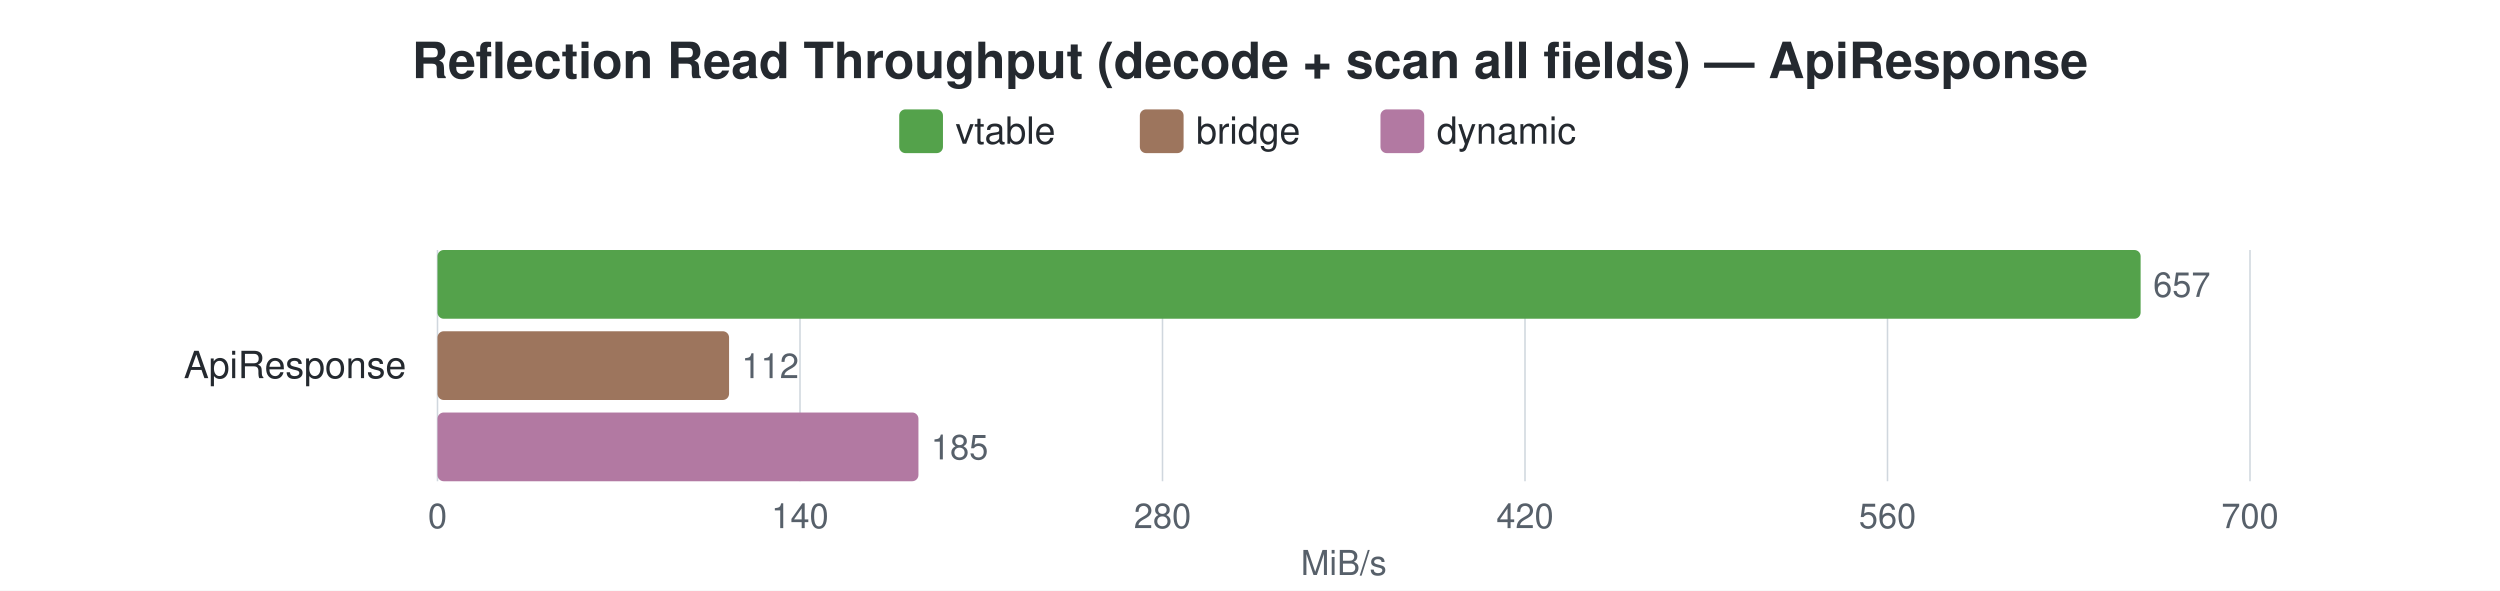
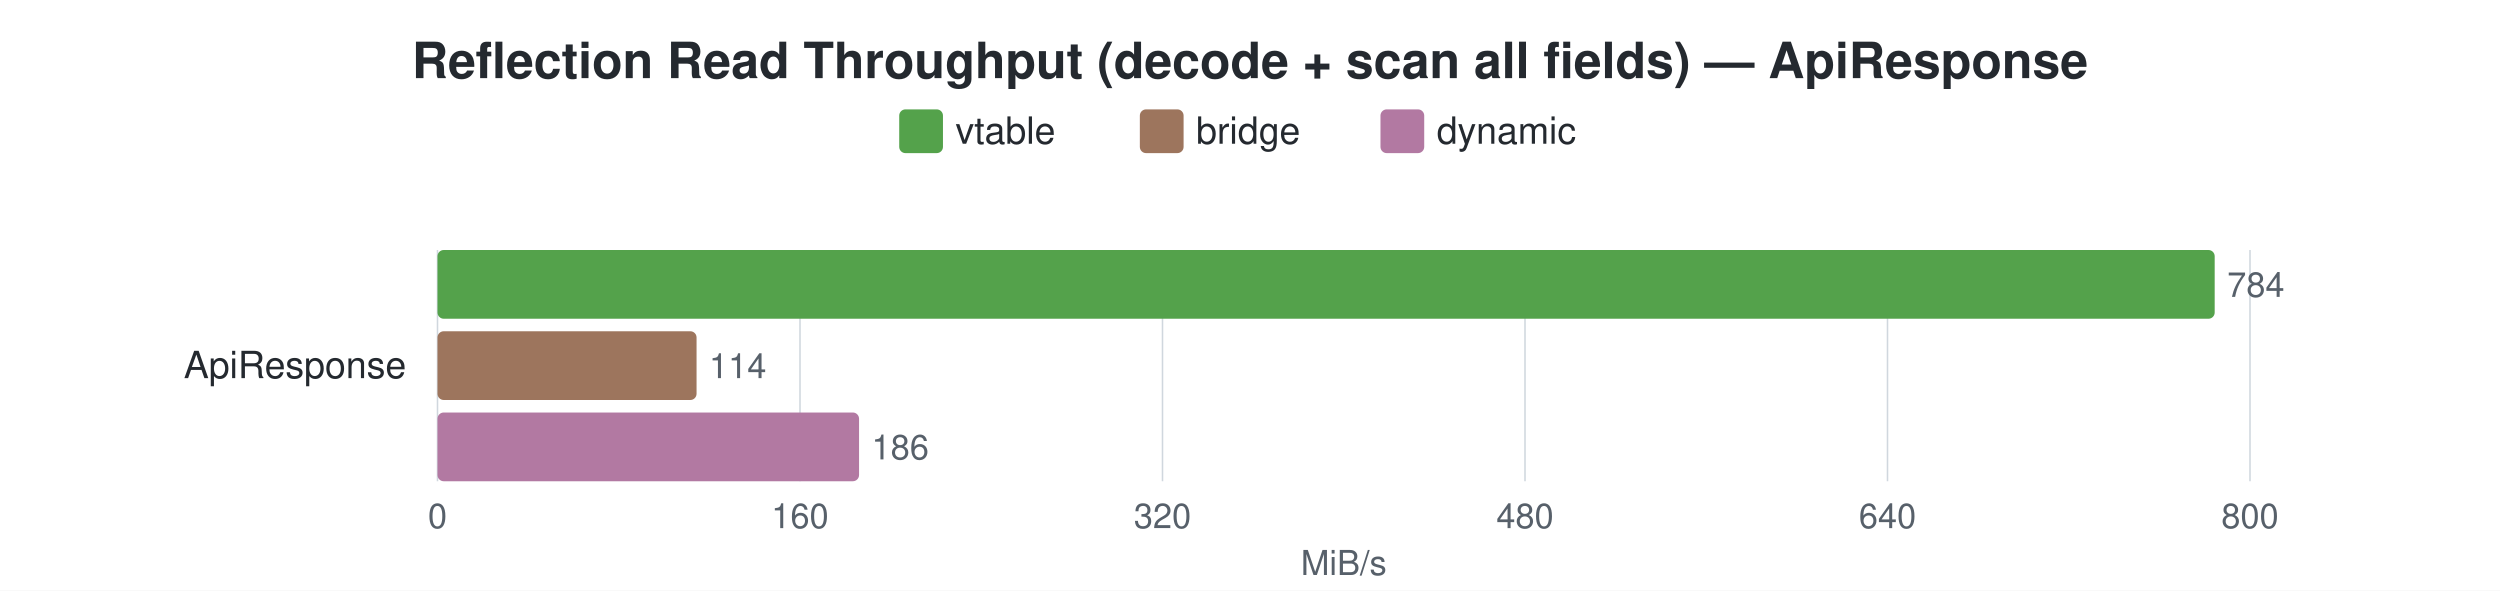
<svg xmlns="http://www.w3.org/2000/svg" width="800" height="189" viewBox="0 0 800 189">
  <style>
    text { font-family: -apple-system, BlinkMacSystemFont, "Segoe UI", Helvetica, Arial, sans-serif; }
    .title { font-size: 16px; font-weight: 600; fill: #24292f; }
    .label { font-size: 12px; fill: #24292f; }
    .value { font-size: 11px; fill: #57606a; }
    .axis-label { font-size: 11px; fill: #57606a; }
    .legend-text { font-size: 12px; fill: #24292f; }
    .grid { stroke: #d0d7de; stroke-width: 0.5; }
  </style>
  <rect width="100%" height="100%" fill="white" />
  <text x="400.0" y="25" text-anchor="middle" class="title">Reflection Read Throughput (decode + scan all fields) — ApiResponse</text>
  <rect x="287.75" y="35" width="14" height="14" rx="2" fill="#54A24B" />
  <text x="305.75" y="46" class="legend-text">vtable</text>
  <rect x="364.75" y="35" width="14" height="14" rx="2" fill="#9D755D" />
  <text x="382.75" y="46" class="legend-text">bridge</text>
  <rect x="441.75" y="35" width="14" height="14" rx="2" fill="#B279A2" />
  <text x="459.75" y="46" class="legend-text">dynamic</text>
  <line x1="140.0" y1="80" x2="140.0" y2="154" class="grid" />
  <text x="140.0" y="169" text-anchor="middle" class="axis-label">0</text>
  <line x1="256.0" y1="80" x2="256.0" y2="154" class="grid" />
-   <text x="256.0" y="169" text-anchor="middle" class="axis-label">140</text>
+   <text x="256.0" y="169" text-anchor="middle" class="axis-label">160</text>
  <line x1="372.0" y1="80" x2="372.0" y2="154" class="grid" />
-   <text x="372.0" y="169" text-anchor="middle" class="axis-label">280</text>
+   <text x="372.0" y="169" text-anchor="middle" class="axis-label">320</text>
  <line x1="488.0" y1="80" x2="488.0" y2="154" class="grid" />
-   <text x="488.0" y="169" text-anchor="middle" class="axis-label">420</text>
+   <text x="488.0" y="169" text-anchor="middle" class="axis-label">480</text>
  <line x1="604.0" y1="80" x2="604.0" y2="154" class="grid" />
-   <text x="604.0" y="169" text-anchor="middle" class="axis-label">560</text>
+   <text x="604.0" y="169" text-anchor="middle" class="axis-label">640</text>
  <line x1="720.0" y1="80" x2="720.0" y2="154" class="grid" />
-   <text x="720.0" y="169" text-anchor="middle" class="axis-label">700</text>
+   <text x="720.0" y="169" text-anchor="middle" class="axis-label">800</text>
  <text x="430.0" y="184" text-anchor="middle" class="axis-label">MiB/s</text>
  <text x="130" y="121.0" text-anchor="end" class="label">ApiResponse</text>
-   <rect x="140" y="80.0" width="545.0" height="22" rx="2" fill="#54A24B" />
-   <text x="689.0" y="95.0" class="value">657</text>
-   <rect x="140" y="106.0" width="93.3" height="22" rx="2" fill="#9D755D" />
-   <text x="237.3" y="121.0" class="value">112</text>
-   <rect x="140" y="132.0" width="153.9" height="22" rx="2" fill="#B279A2" />
-   <text x="297.9" y="147.0" class="value">185</text>
+   <rect x="140" y="80.0" width="568.7" height="22" rx="2" fill="#54A24B" />
+   <text x="712.7" y="95.0" class="value">784</text>
+   <rect x="140" y="106.0" width="82.9" height="22" rx="2" fill="#9D755D" />
+   <text x="226.9" y="121.0" class="value">114</text>
+   <rect x="140" y="132.0" width="134.9" height="22" rx="2" fill="#B279A2" />
+   <text x="278.9" y="147.0" class="value">186</text>
</svg>
